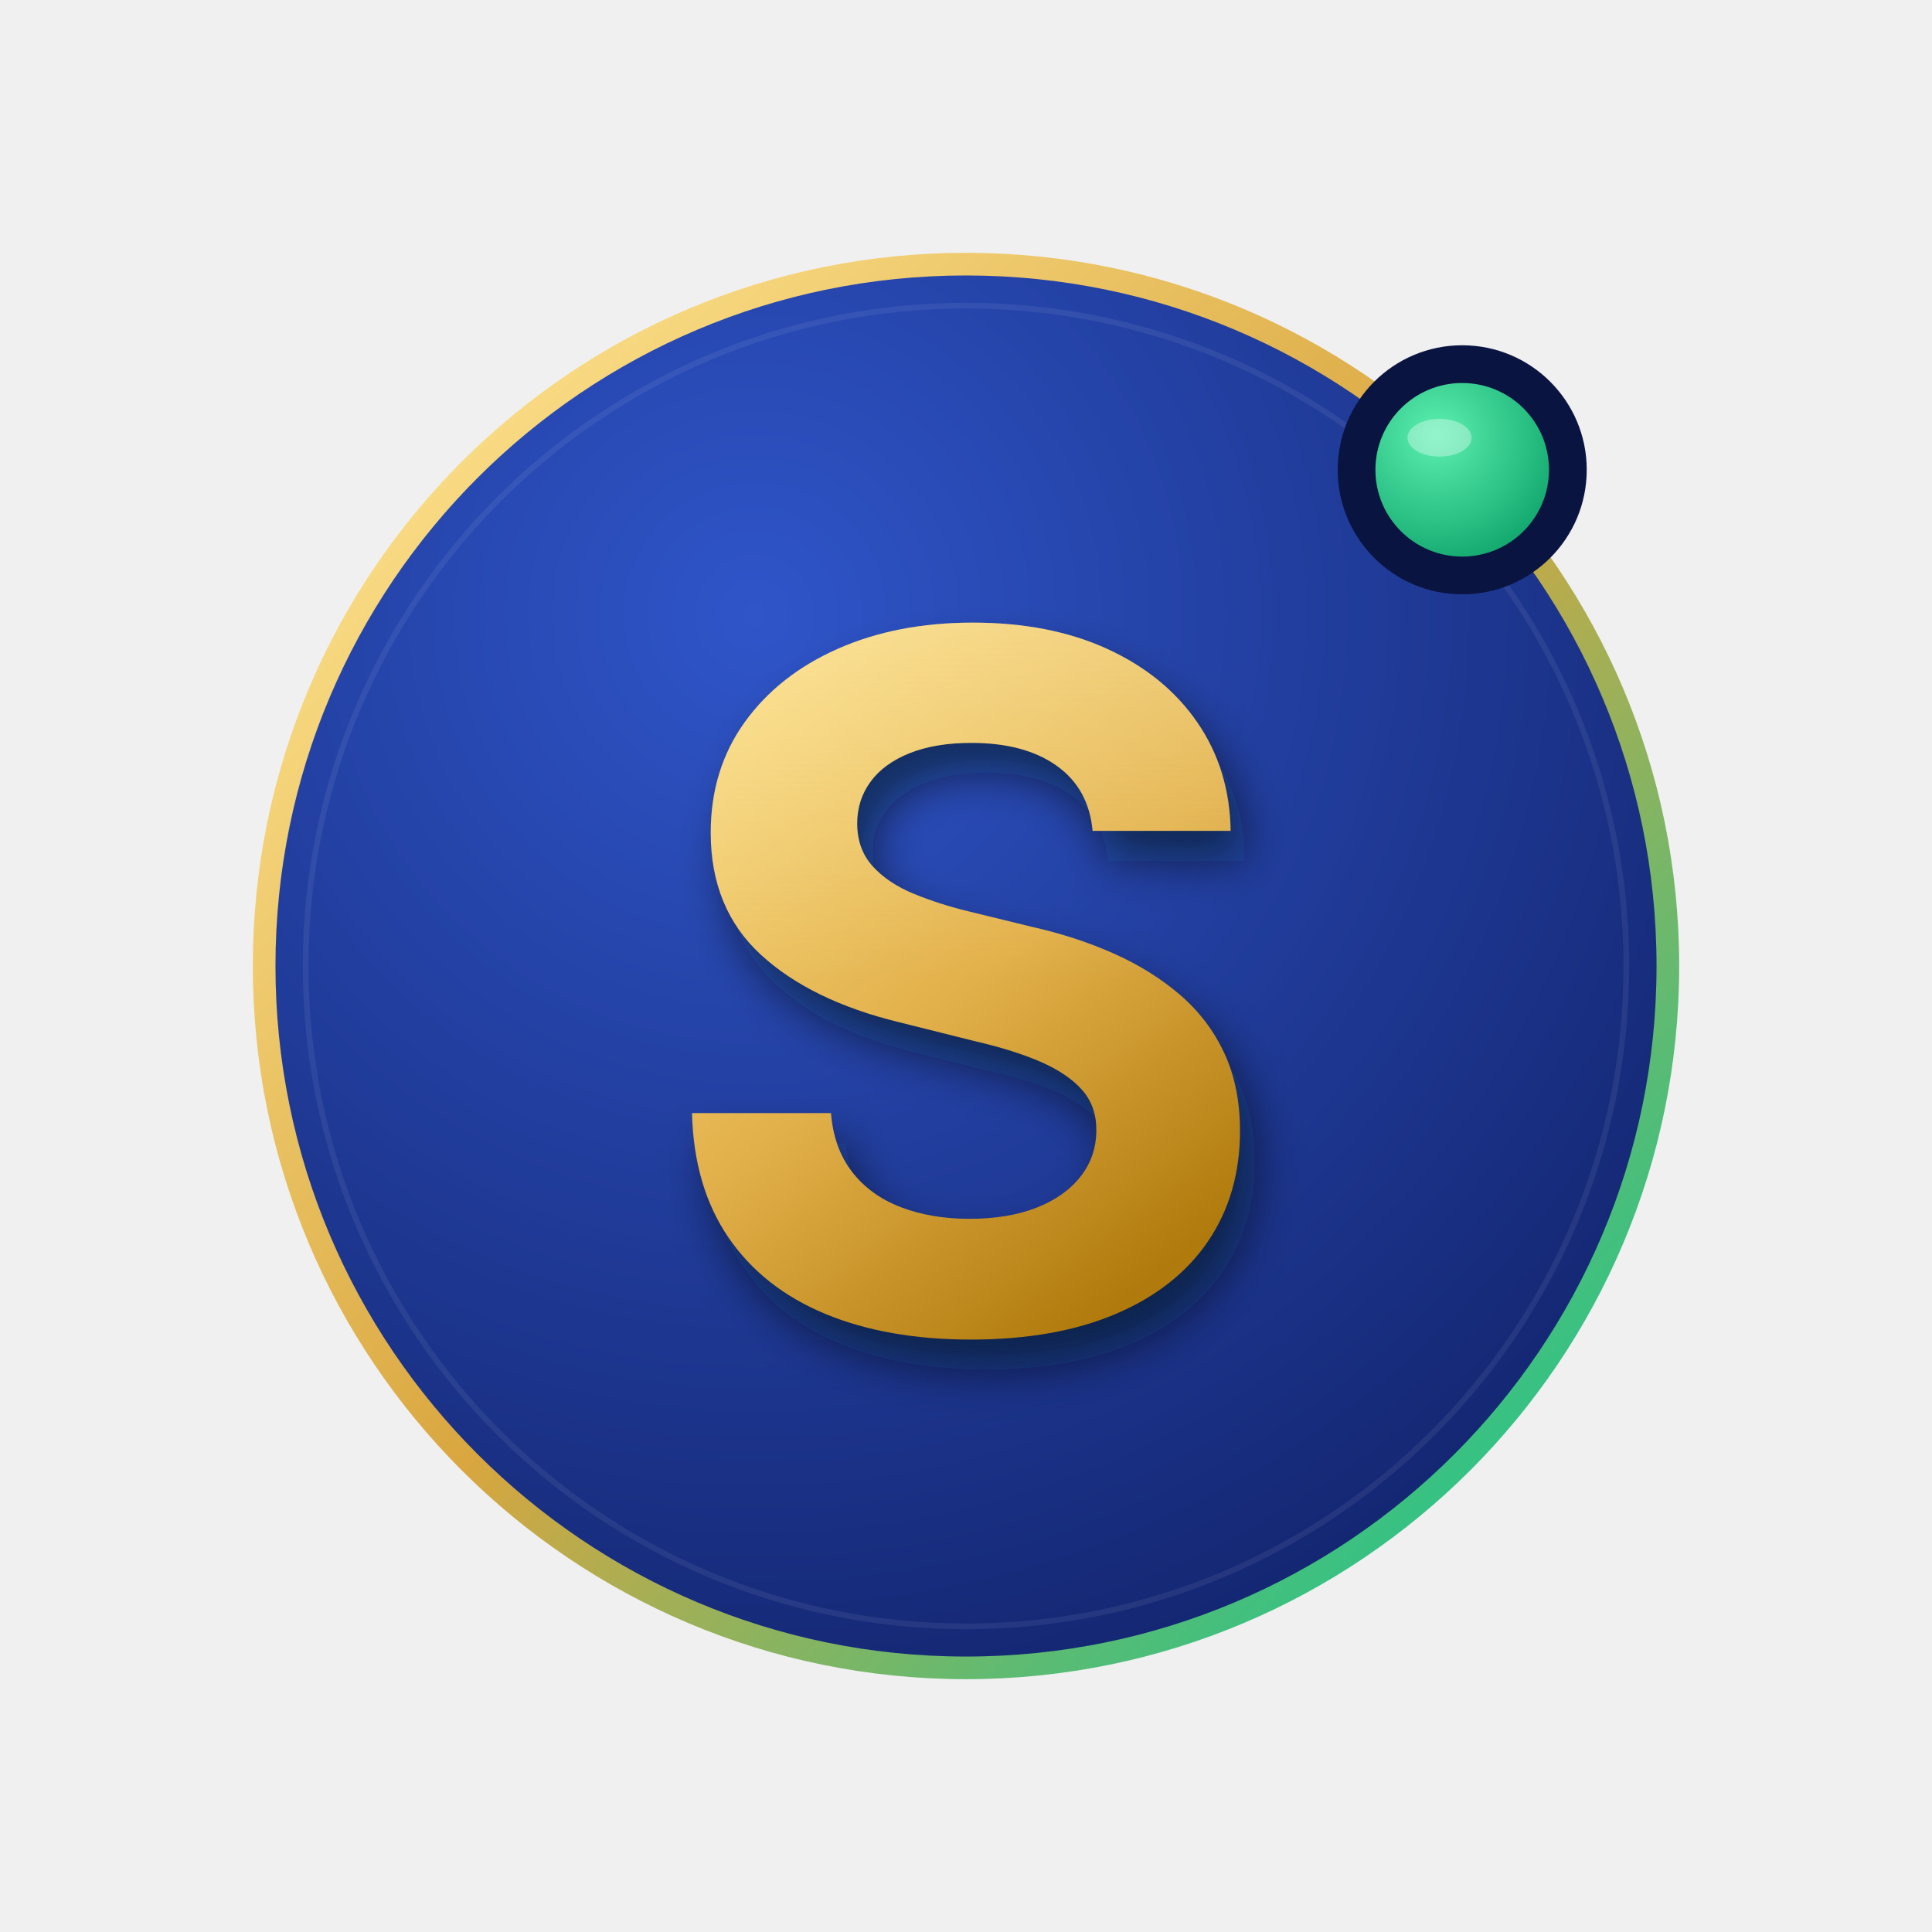
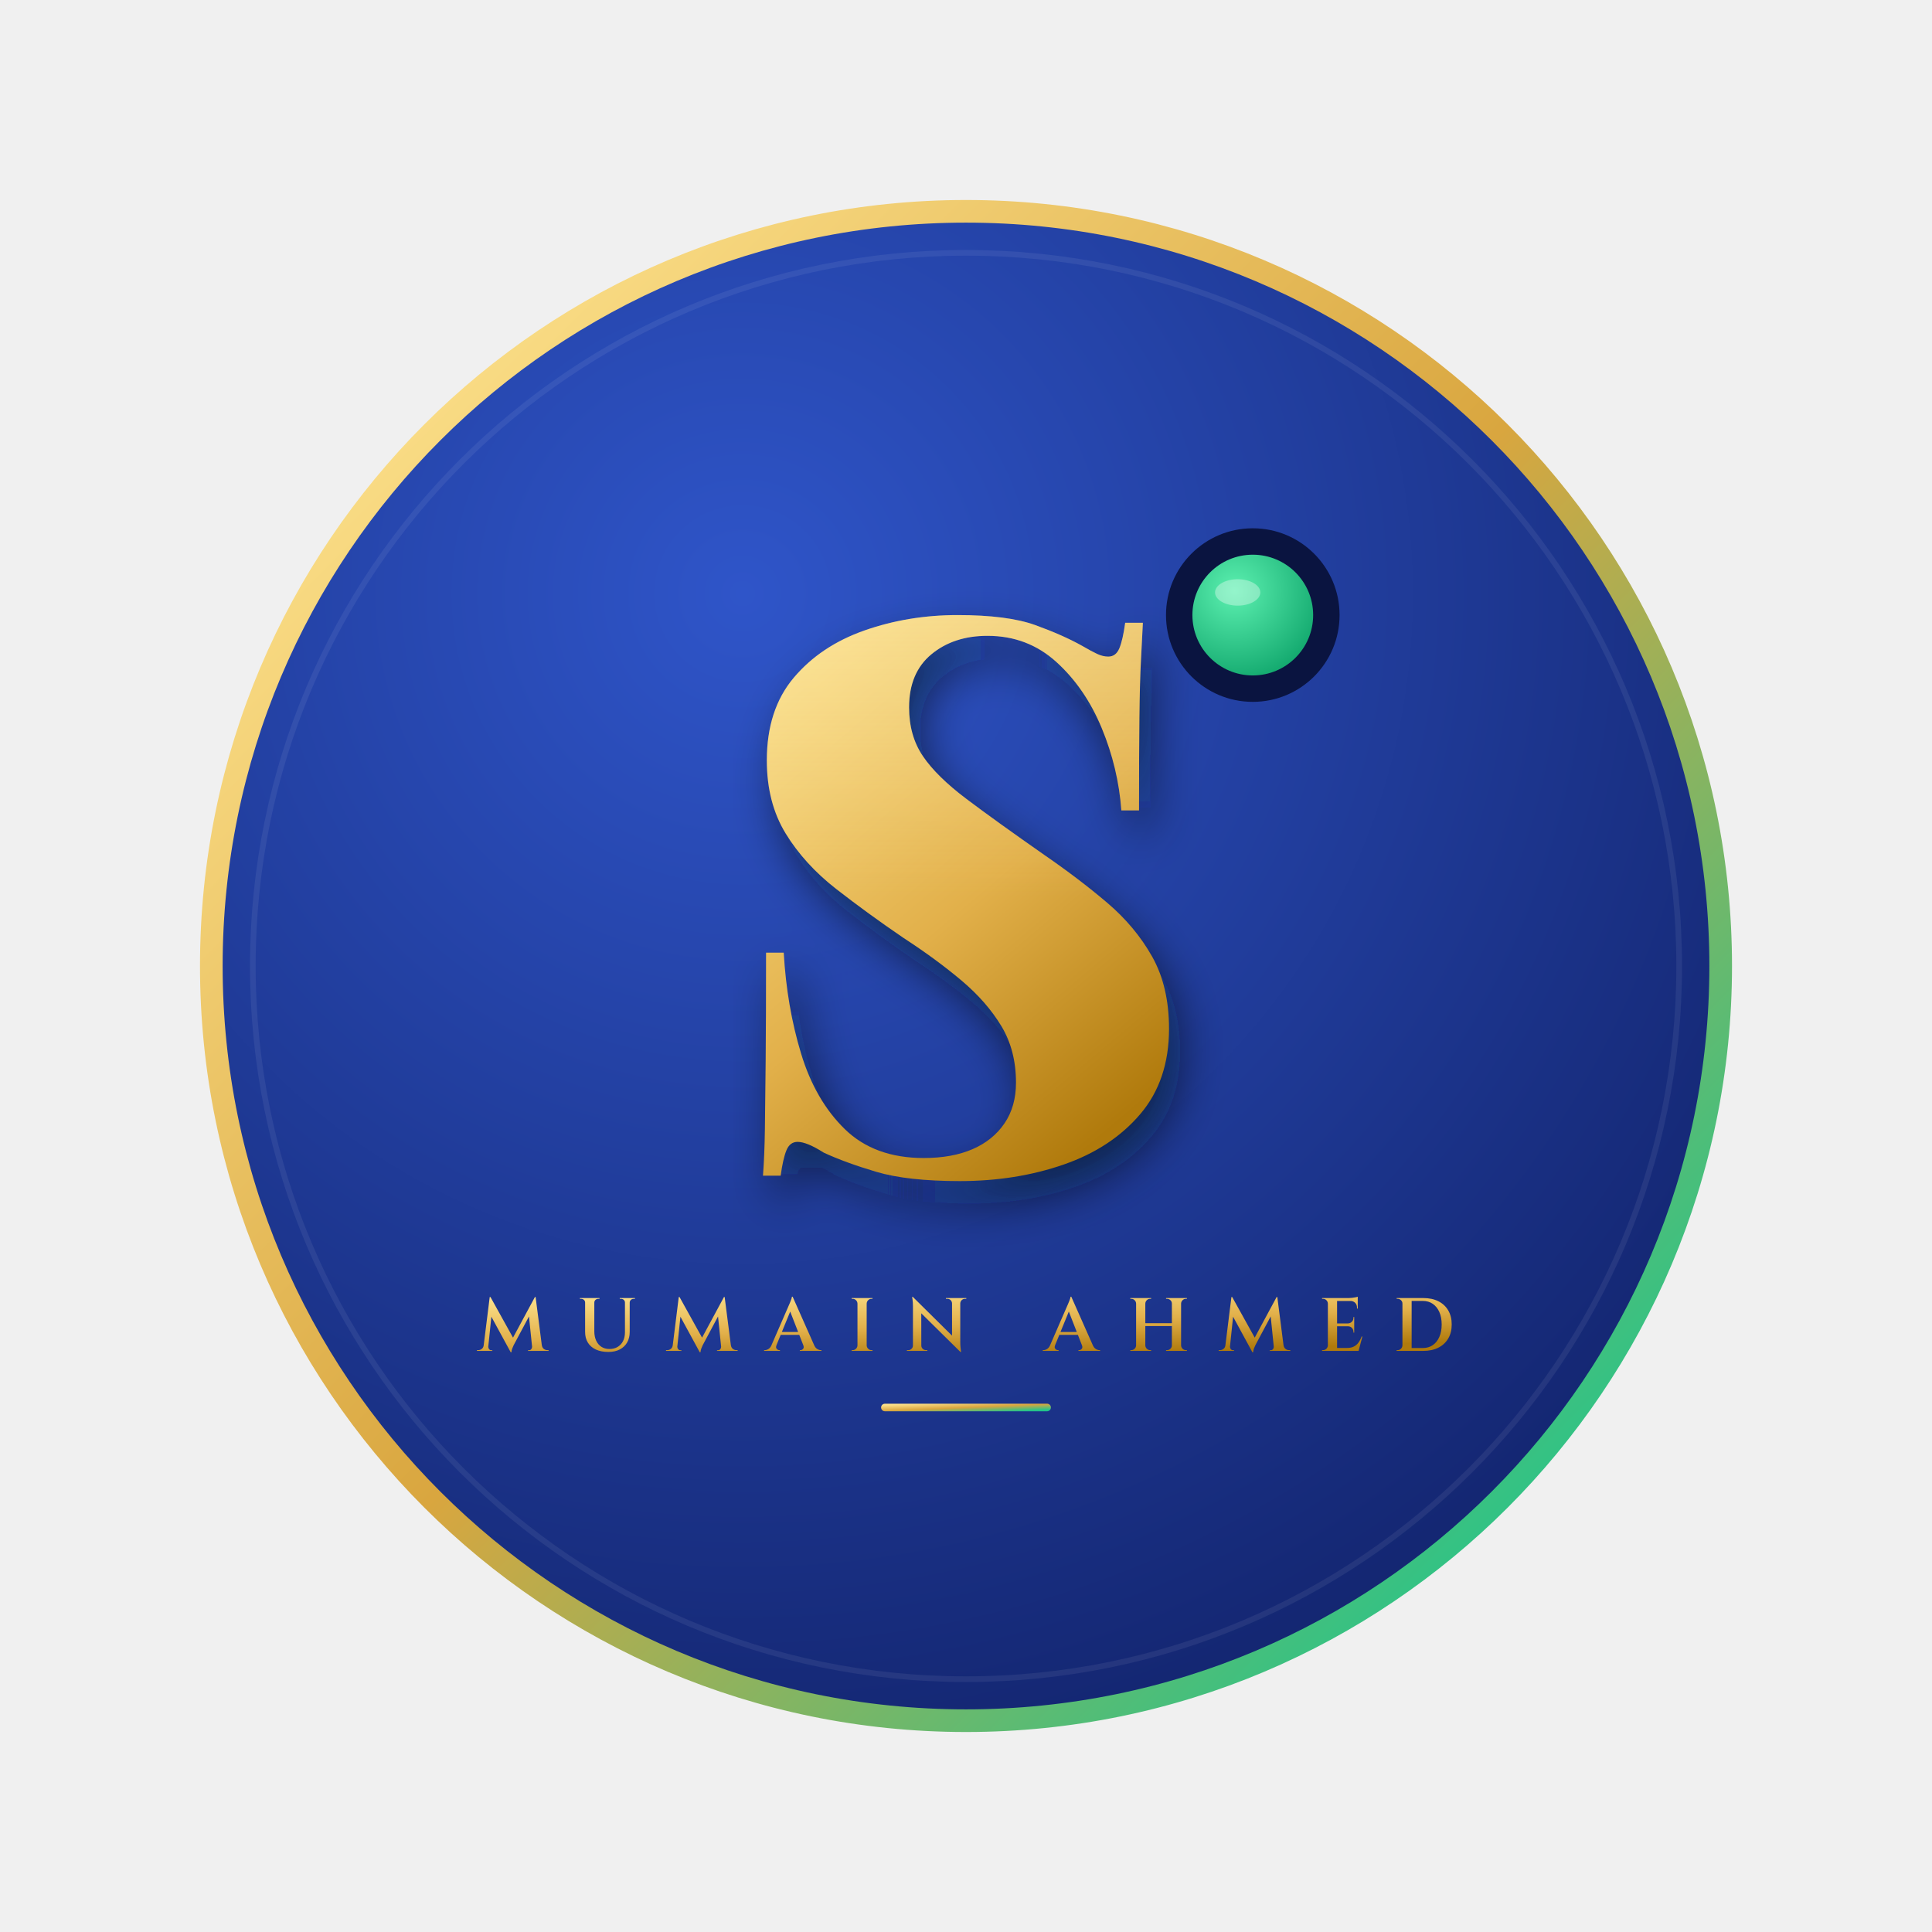
<svg xmlns="http://www.w3.org/2000/svg" viewBox="0 0 1024 1024" width="1024" height="1024">
  <defs>
    <linearGradient id="bg" x1="0" y1="0" x2="0.35" y2="1">
      <stop offset="0" stop-color="#2447B5" />
      <stop offset="1" stop-color="#0A1440" />
    </linearGradient>
    <radialGradient id="glow" cx="0.3" cy="0.2" r="0.7">
      <stop offset="0" stop-color="#8E9CDA" stop-opacity="0.26" />
      <stop offset="1" stop-color="#8E9CDA" stop-opacity="0" />
    </radialGradient>
    <radialGradient id="disc" cx="0.35" cy="0.25" r="0.9">
      <stop offset="0" stop-color="#2F55C9" />
      <stop offset="1" stop-color="#102066" />
    </radialGradient>
    <linearGradient id="gold" x1="0.1" y1="0" x2="0.7" y2="1">
      <stop offset="0" stop-color="#FCE08A" />
      <stop offset="0.55" stop-color="#E2B04A" />
      <stop offset="1" stop-color="#B07A0C" />
    </linearGradient>
    <linearGradient id="edge" x1="0" y1="0" x2="0" y2="1">
      <stop offset="0" stop-color="#FFF4C8" stop-opacity="0.9" />
      <stop offset="0.5" stop-color="#FFF4C8" stop-opacity="0" />
    </linearGradient>
    <radialGradient id="red" cx="0.35" cy="0.3" r="0.8">
      <stop offset="0" stop-color="#5CF0B0" />
      <stop offset="1" stop-color="#0FA56B" />
    </radialGradient>
    <linearGradient id="ring" x1="0.1" y1="0.1" x2="0.9" y2="0.9">
      <stop offset="0" stop-color="#FCE08A" />
      <stop offset="0.5" stop-color="#D9A63F" />
      <stop offset="1" stop-color="#22C58B" />
    </linearGradient>
    <filter id="soft" x="-10%" y="-10%" width="130%" height="130%">
      <feGaussianBlur stdDeviation="12" />
    </filter>
  </defs>
-   <circle cx="512" cy="512" r="372" fill="url(#disc)" />
-   <circle cx="512" cy="512" r="350" fill="none" stroke="#FFFFFF" stroke-opacity="0.07" stroke-width="3" />
-   <circle cx="512" cy="512" r="372" fill="none" stroke="url(#ring)" stroke-width="12" />
-   <path d="M514.604 710.0Q470.205 710.0 437.339 696.358Q404.474 682.715 386.119 655.927Q367.764 629.138 366.772 589.948H440.44Q441.928 608.551 451.602 621.077Q461.275 633.603 477.398 639.804Q493.521 646.005 513.86 646.005Q534.2 646.005 549.206 640.176Q564.213 634.347 572.646 623.681Q581.08 613.016 581.08 598.877Q581.08 586.227 573.514 577.67Q565.949 569.112 551.811 562.911Q537.672 556.71 517.333 551.997L476.654 541.828Q429.774 530.418 403.234 505.986Q376.693 481.554 376.693 441.371Q376.693 407.885 394.676 382.833Q412.659 357.781 444.037 343.89Q475.414 330 515.597 330Q556.523 330 587.033 344.014Q617.542 358.029 634.657 382.957Q651.772 407.885 652.268 440.379H579.095Q577.111 418.055 560.12 405.901Q543.129 393.747 514.852 393.747Q495.753 393.747 482.111 399.204Q468.469 404.661 461.399 414.334Q454.33 424.008 454.33 436.41Q454.33 450.052 462.516 459.106Q470.701 468.159 484.343 473.74Q497.986 479.321 513.364 483.042L546.85 491.227Q570.166 496.436 590.257 505.366Q610.349 514.295 625.479 527.317Q640.61 540.339 648.919 558.198Q657.228 576.057 657.228 599.373Q657.228 632.859 640.362 657.787Q623.495 682.715 591.497 696.358Q559.5 710.0 514.604 710.0Z" fill="#050819" fill-opacity="0.55" transform="translate(8 16)" filter="url(#soft)" />
-   <path d="M514.604 710.0Q470.205 710.0 437.339 696.358Q404.474 682.715 386.119 655.927Q367.764 629.138 366.772 589.948H440.44Q441.928 608.551 451.602 621.077Q461.275 633.603 477.398 639.804Q493.521 646.005 513.86 646.005Q534.2 646.005 549.206 640.176Q564.213 634.347 572.646 623.681Q581.08 613.016 581.08 598.877Q581.08 586.227 573.514 577.67Q565.949 569.112 551.811 562.911Q537.672 556.71 517.333 551.997L476.654 541.828Q429.774 530.418 403.234 505.986Q376.693 481.554 376.693 441.371Q376.693 407.885 394.676 382.833Q412.659 357.781 444.037 343.89Q475.414 330 515.597 330Q556.523 330 587.033 344.014Q617.542 358.029 634.657 382.957Q651.772 407.885 652.268 440.379H579.095Q577.111 418.055 560.12 405.901Q543.129 393.747 514.852 393.747Q495.753 393.747 482.111 399.204Q468.469 404.661 461.399 414.334Q454.33 424.008 454.33 436.41Q454.33 450.052 462.516 459.106Q470.701 468.159 484.343 473.74Q497.986 479.321 513.364 483.042L546.85 491.227Q570.166 496.436 590.257 505.366Q610.349 514.295 625.479 527.317Q640.61 540.339 648.919 558.198Q657.228 576.057 657.228 599.373Q657.228 632.859 640.362 657.787Q623.495 682.715 591.497 696.358Q559.5 710.0 514.604 710.0Z" fill="url(#gold)" />
-   <path d="M514.604 710.0Q470.205 710.0 437.339 696.358Q404.474 682.715 386.119 655.927Q367.764 629.138 366.772 589.948H440.44Q441.928 608.551 451.602 621.077Q461.275 633.603 477.398 639.804Q493.521 646.005 513.86 646.005Q534.2 646.005 549.206 640.176Q564.213 634.347 572.646 623.681Q581.08 613.016 581.08 598.877Q581.08 586.227 573.514 577.67Q565.949 569.112 551.811 562.911Q537.672 556.71 517.333 551.997L476.654 541.828Q429.774 530.418 403.234 505.986Q376.693 481.554 376.693 441.371Q376.693 407.885 394.676 382.833Q412.659 357.781 444.037 343.89Q475.414 330 515.597 330Q556.523 330 587.033 344.014Q617.542 358.029 634.657 382.957Q651.772 407.885 652.268 440.379H579.095Q577.111 418.055 560.12 405.901Q543.129 393.747 514.852 393.747Q495.753 393.747 482.111 399.204Q468.469 404.661 461.399 414.334Q454.33 424.008 454.33 436.41Q454.33 450.052 462.516 459.106Q470.701 468.159 484.343 473.74Q497.986 479.321 513.364 483.042L546.85 491.227Q570.166 496.436 590.257 505.366Q610.349 514.295 625.479 527.317Q640.61 540.339 648.919 558.198Q657.228 576.057 657.228 599.373Q657.228 632.859 640.362 657.787Q623.495 682.715 591.497 696.358Q559.5 710.0 514.604 710.0Z" fill="url(#edge)" fill-opacity="0.28" />
-   <circle cx="775" cy="249" r="66" fill="#0A1440" />
-   <circle cx="775" cy="249" r="46" fill="url(#red)" />
-   <ellipse cx="763" cy="232" rx="17" ry="10" fill="#FFFFFF" fill-opacity="0.34" />
+   <circle cx="512" cy="512" r="400" fill="url(#disc)" />
+   <circle cx="512" cy="512" r="378" fill="none" stroke="#FFFFFF" stroke-opacity="0.07" stroke-width="3" />
+   <circle cx="512" cy="512" r="400" fill="none" stroke="url(#ring)" stroke-width="12" />
+   <path d="M507.516 326Q534.011 326 548.685 331.299Q563.359 336.598 573.549 342.304Q578.44 345.158 581.497 346.584Q584.554 348.011 587.408 348.011Q591.484 348.011 593.318 343.527Q595.152 339.043 596.375 330.076H605.75Q605.342 338.636 604.731 350.049Q604.12 361.462 603.916 380.212Q603.712 398.962 603.712 429.533H594.337Q592.707 407.114 583.943 385.918Q575.179 364.723 559.894 350.864Q544.609 337.005 523.413 337.005Q505.478 337.005 493.658 346.788Q481.837 356.571 481.837 374.913Q481.837 389.995 489.174 400.796Q496.511 411.598 512.204 423.418Q527.897 435.239 553.576 453.174Q571.918 465.81 586.796 478.446Q601.674 491.082 610.641 506.978Q619.609 522.875 619.609 545.293Q619.609 572.603 604.323 590.538Q589.038 608.473 563.766 617.236Q538.495 626 508.739 626Q481.022 626 464.514 621.109Q448.005 616.217 436.592 610.918Q427.625 605.212 422.734 605.212Q418.658 605.212 416.823 609.696Q414.989 614.179 413.766 623.147H404.391Q405.207 612.549 405.41 598.486Q405.614 584.424 405.818 562.005Q406.022 539.587 406.022 504.94H415.397Q417.027 533.473 424.568 558.337Q432.109 583.201 447.802 598.486Q463.495 613.772 489.582 613.772Q504.663 613.772 515.465 609.084Q526.266 604.397 532.38 595.429Q538.495 586.462 538.495 573.826Q538.495 556.707 530.75 543.867Q523.005 531.027 509.758 519.818Q496.511 508.609 478.984 497.196Q459.826 484.152 443.114 471.109Q426.402 458.065 416.416 441.761Q406.429 425.457 406.429 403.038Q406.429 376.136 420.696 359.22Q434.962 342.304 458.196 334.152Q481.429 326 507.516 326Z" fill="#050819" fill-opacity="0.55" transform="translate(6 12)" filter="url(#soft)" />
+   <path d="M507.516 326Q534.011 326 548.685 331.299Q563.359 336.598 573.549 342.304Q578.44 345.158 581.497 346.584Q584.554 348.011 587.408 348.011Q591.484 348.011 593.318 343.527Q595.152 339.043 596.375 330.076H605.75Q605.342 338.636 604.731 350.049Q604.12 361.462 603.916 380.212Q603.712 398.962 603.712 429.533H594.337Q592.707 407.114 583.943 385.918Q575.179 364.723 559.894 350.864Q544.609 337.005 523.413 337.005Q505.478 337.005 493.658 346.788Q481.837 356.571 481.837 374.913Q481.837 389.995 489.174 400.796Q496.511 411.598 512.204 423.418Q527.897 435.239 553.576 453.174Q571.918 465.81 586.796 478.446Q601.674 491.082 610.641 506.978Q619.609 522.875 619.609 545.293Q619.609 572.603 604.323 590.538Q589.038 608.473 563.766 617.236Q538.495 626 508.739 626Q481.022 626 464.514 621.109Q448.005 616.217 436.592 610.918Q427.625 605.212 422.734 605.212Q418.658 605.212 416.823 609.696Q414.989 614.179 413.766 623.147H404.391Q405.207 612.549 405.41 598.486Q405.614 584.424 405.818 562.005Q406.022 539.587 406.022 504.94H415.397Q417.027 533.473 424.568 558.337Q432.109 583.201 447.802 598.486Q463.495 613.772 489.582 613.772Q504.663 613.772 515.465 609.084Q526.266 604.397 532.38 595.429Q538.495 586.462 538.495 573.826Q538.495 556.707 530.75 543.867Q523.005 531.027 509.758 519.818Q496.511 508.609 478.984 497.196Q459.826 484.152 443.114 471.109Q426.402 458.065 416.416 441.761Q406.429 425.457 406.429 403.038Q406.429 376.136 420.696 359.22Q434.962 342.304 458.196 334.152Q481.429 326 507.516 326Z" fill="url(#gold)" />
+   <path d="M507.516 326Q534.011 326 548.685 331.299Q563.359 336.598 573.549 342.304Q578.44 345.158 581.497 346.584Q584.554 348.011 587.408 348.011Q591.484 348.011 593.318 343.527Q595.152 339.043 596.375 330.076H605.75Q605.342 338.636 604.731 350.049Q604.12 361.462 603.916 380.212Q603.712 398.962 603.712 429.533H594.337Q592.707 407.114 583.943 385.918Q575.179 364.723 559.894 350.864Q544.609 337.005 523.413 337.005Q505.478 337.005 493.658 346.788Q481.837 356.571 481.837 374.913Q481.837 389.995 489.174 400.796Q496.511 411.598 512.204 423.418Q527.897 435.239 553.576 453.174Q571.918 465.81 586.796 478.446Q601.674 491.082 610.641 506.978Q619.609 522.875 619.609 545.293Q619.609 572.603 604.323 590.538Q589.038 608.473 563.766 617.236Q538.495 626 508.739 626Q481.022 626 464.514 621.109Q448.005 616.217 436.592 610.918Q427.625 605.212 422.734 605.212Q418.658 605.212 416.823 609.696Q414.989 614.179 413.766 623.147H404.391Q405.207 612.549 405.41 598.486Q405.614 584.424 405.818 562.005Q406.022 539.587 406.022 504.94H415.397Q417.027 533.473 424.568 558.337Q432.109 583.201 447.802 598.486Q463.495 613.772 489.582 613.772Q504.663 613.772 515.465 609.084Q526.266 604.397 532.38 595.429Q538.495 586.462 538.495 573.826Q538.495 556.707 530.75 543.867Q523.005 531.027 509.758 519.818Q496.511 508.609 478.984 497.196Q459.826 484.152 443.114 471.109Q426.402 458.065 416.416 441.761Q406.429 425.457 406.429 403.038Q406.429 376.136 420.696 359.22Q434.962 342.304 458.196 334.152Q481.429 326 507.516 326Z" fill="url(#edge)" fill-opacity="0.28" />
+   <circle cx="664" cy="326" r="46" fill="#0A1440" />
+   <circle cx="664" cy="326" r="32" fill="url(#red)" />
+   <ellipse cx="656" cy="314" rx="12" ry="7" fill="#FFFFFF" fill-opacity="0.34" />
+   <path d="M283.52 687.44 283.84 691.24 272.56 712.4Q272.56 712.4 272.2 713.1Q271.84 713.8 271.48 714.8Q271.12 715.8 271.08 716.72H270.68L269.44 713.56ZM257.24 713.08V716.0H252.8V715.6Q252.84 715.6 253.14 715.6Q253.44 715.6 253.44 715.6Q254.52 715.6 255.36 714.94Q256.2 714.28 256.36 713.08ZM258.8 713.72Q258.8 713.76 258.8 713.8Q258.8 713.84 258.8 713.92Q258.8 714.56 259.26 715.1Q259.72 715.64 260.36 715.64H260.96V716.0H258.52V713.72ZM259.56 687.44H259.96L261.16 690.92L258.56 716.0H256ZM259.96 687.44 272.52 710.08 270.68 716.72 259.0 695.24ZM283.88 687.44 287.56 716.0H282.24L280.16 695.68L283.52 687.44ZM286.32 713.08H287.2Q287.4 714.28 288.22 714.94Q289.04 715.6 290.12 715.6Q290.12 715.6 290.42 715.6Q290.72 715.6 290.76 715.6V716.0H286.32ZM282.0 713.72H282.28V716.0H279.84V715.64H280.44Q281.12 715.64 281.56 715.1Q282.0 714.56 282.0 713.92Q282.0 713.84 282.0 713.8Q282.0 713.76 282.0 713.72Z M315 688.0V705.6Q315 708.44 315.98 710.56Q316.96 712.68 318.76 713.84Q320.56 715.0 322.96 715.0Q325.52 715.0 327.36 713.9Q329.2 712.8 330.22 710.82Q331.24 708.84 331.24 706.12V688.0H333.76V705.96Q333.76 709.16 332.4 711.54Q331.04 713.92 328.5 715.24Q325.96 716.56 322.48 716.56Q318.56 716.56 315.78 715.26Q313 713.96 311.56 711.58Q310.12 709.2 310.12 706.0V688.0ZM310.24 688.0V690.4H310.12Q310.12 689.52 309.5 688.96Q308.88 688.4 308 688.4Q308 688.4 307.68 688.4Q307.36 688.4 307.36 688.4V688.0ZM317.76 688.0V688.4Q317.76 688.4 317.44 688.4Q317.12 688.4 317.12 688.4Q316.24 688.4 315.62 688.96Q315 689.52 315 690.4H314.92V688.0ZM331.36 688.0V690.4H331.24Q331.24 689.52 330.62 688.96Q330 688.4 329.12 688.4Q329.12 688.4 328.8 688.4Q328.48 688.4 328.48 688.4V688.0ZM336.52 688.0V688.4Q336.52 688.4 336.2 688.4Q335.88 688.4 335.88 688.4Q335 688.4 334.38 688.96Q333.76 689.52 333.76 690.4H333.68V688.0Z M383.72 687.44 384.04 691.24 372.76 712.4Q372.76 712.4 372.4 713.1Q372.04 713.8 371.68 714.8Q371.32 715.8 371.28 716.72H370.88L369.64 713.56ZM357.44 713.08V716.0H353V715.6Q353.04 715.6 353.34 715.6Q353.64 715.6 353.64 715.6Q354.72 715.6 355.56 714.94Q356.4 714.28 356.56 713.08ZM359 713.72Q359 713.76 359 713.8Q359 713.84 359 713.92Q359 714.56 359.46 715.1Q359.92 715.64 360.56 715.64H361.16V716.0H358.72V713.72ZM359.76 687.44H360.16L361.36 690.92L358.76 716.0H356.2ZM360.16 687.44 372.72 710.08 370.88 716.72 359.2 695.24ZM384.08 687.44 387.76 716.0H382.44L380.36 695.68L383.72 687.44ZM386.52 713.08H387.4Q387.6 714.28 388.42 714.94Q389.24 715.6 390.32 715.6Q390.32 715.6 390.62 715.6Q390.92 715.6 390.96 715.6V716.0H386.52ZM382.2 713.72H382.48V716.0H380.04V715.64H380.64Q381.32 715.64 381.76 715.1Q382.2 714.56 382.2 713.92Q382.2 713.84 382.2 713.8Q382.2 713.76 382.2 713.72Z M420.12 687.28 432.76 715.76H426.84L418.24 693.68ZM411.52 713.08Q411.2 713.88 411.4 714.44Q411.6 715.0 412.08 715.3Q412.56 715.6 413.04 715.6H413.4V716.0H405.0V715.6Q405.0 715.6 405.18 715.6Q405.36 715.6 405.36 715.6Q406.28 715.6 407.26 715.02Q408.24 714.44 408.88 713.08ZM420.12 687.28 420.32 691.48 410.36 715.88H407.64L417.96 692.16Q418.04 692.0 418.3 691.38Q418.56 690.76 418.9 689.96Q419.24 689.16 419.48 688.42Q419.72 687.68 419.76 687.28ZM424.8 706.0V707.52H412.76V706.0ZM425.8 713.08H431.56Q432.2 714.44 433.18 715.02Q434.16 715.6 435.08 715.6Q435.08 715.6 435.24 715.6Q435.4 715.6 435.4 715.6V716.0H423.92V715.6H424.28Q425.04 715.6 425.64 714.94Q426.24 714.28 425.8 713.08Z M459.36 688.0V716.0H454.48V688.0ZM454.6 713.08V716.0H451.4V715.6Q451.4 715.6 451.66 715.6Q451.92 715.6 451.92 715.6Q452.96 715.6 453.7 714.86Q454.44 714.12 454.48 713.08ZM454.6 690.92H454.48Q454.44 689.88 453.7 689.14Q452.96 688.4 451.92 688.4Q451.92 688.4 451.66 688.4Q451.4 688.4 451.4 688.4V688.0H454.6ZM459.24 713.08H459.36Q459.4 714.12 460.14 714.86Q460.88 715.6 461.92 715.6Q461.92 715.6 462.16 715.6Q462.4 715.6 462.44 715.6V716.0H459.24ZM459.24 690.92V688.0H462.44V688.4Q462.4 688.4 462.16 688.4Q461.92 688.4 461.92 688.4Q460.88 688.4 460.14 689.14Q459.4 689.88 459.36 690.92Z M483.84 687.4 508.6 711.88 509.04 716.56 484.28 692.12ZM484 713.16V716.0H480.68V715.6Q480.68 715.6 481.04 715.6Q481.4 715.6 481.44 715.6Q482.44 715.6 483.16 714.88Q483.88 714.16 483.88 713.16ZM488.32 713.16Q488.32 714.16 489.04 714.88Q489.76 715.6 490.76 715.6Q490.8 715.6 491.16 715.6Q491.52 715.6 491.52 715.6V716.0H488.2V713.16ZM483.84 687.4 488.28 692.24 488.32 716.0H483.88V692.4Q483.88 690.24 483.66 688.82Q483.44 687.4 483.44 687.4ZM508.96 688.0V711.44Q508.96 712.88 509.08 714.04Q509.2 715.2 509.3 715.88Q509.4 716.56 509.4 716.56H509.04L504.6 711.56V688.0ZM512.16 688.0V688.4Q512.16 688.4 511.8 688.4Q511.44 688.4 511.44 688.4Q510.44 688.4 509.72 689.1Q509.0 689.8 508.96 690.84H508.84V688.0ZM501.36 688.0H504.68V690.84H504.6Q504.56 689.8 503.86 689.1Q503.16 688.4 502.12 688.4Q502.12 688.4 501.76 688.4Q501.4 688.4 501.36 688.4Z  M567.8 687.28 580.44 715.76H574.52L565.92 693.68ZM559.2 713.08Q558.88 713.88 559.08 714.44Q559.28 715.0 559.76 715.3Q560.24 715.6 560.72 715.6H561.08V716.0H552.68V715.6Q552.68 715.6 552.86 715.6Q553.04 715.6 553.04 715.6Q553.96 715.6 554.94 715.02Q555.92 714.44 556.56 713.08ZM567.8 687.28 568 691.48 558.04 715.88H555.32L565.64 692.16Q565.72 692.0 565.98 691.38Q566.24 690.76 566.58 689.96Q566.92 689.16 567.16 688.42Q567.4 687.68 567.44 687.28ZM572.48 706.0V707.52H560.44V706.0ZM573.48 713.08H579.24Q579.88 714.44 580.86 715.02Q581.84 715.6 582.76 715.6Q582.76 715.6 582.92 715.6Q583.08 715.6 583.08 715.6V716.0H571.6V715.6H571.96Q572.72 715.6 573.32 714.94Q573.92 714.28 573.48 713.08Z M626 688.0V716.0H621.12V688.0ZM607.04 688.0V716.0H602.16V688.0ZM621.48 701.32V702.84H606.64V701.32ZM602.28 713.08V716.0H599.08V715.6Q599.08 715.6 599.34 715.6Q599.6 715.6 599.6 715.6Q600.64 715.6 601.38 714.86Q602.12 714.12 602.16 713.08ZM602.28 690.92H602.16Q602.12 689.88 601.38 689.14Q600.64 688.4 599.6 688.4Q599.6 688.4 599.34 688.4Q599.08 688.4 599.08 688.4V688.0H602.28ZM606.92 713.08H607.04Q607.08 714.12 607.82 714.86Q608.56 715.6 609.6 715.6Q609.6 715.6 609.84 715.6Q610.08 715.6 610.12 715.6V716.0H606.92ZM606.92 690.92V688.0H610.12V688.4Q610.08 688.4 609.84 688.4Q609.6 688.4 609.6 688.4Q608.56 688.4 607.82 689.14Q607.08 689.88 607.04 690.92ZM621.24 713.08V716.0H618.04V715.6Q618.08 715.6 618.32 715.6Q618.56 715.6 618.56 715.6Q619.6 715.6 620.36 714.86Q621.12 714.12 621.12 713.08ZM621.24 690.92H621.12Q621.12 689.88 620.36 689.14Q619.6 688.4 618.56 688.4Q618.56 688.4 618.32 688.4Q618.08 688.4 618.04 688.4V688.0H621.24ZM625.88 713.08H626Q626.04 714.12 626.78 714.86Q627.52 715.6 628.56 715.6Q628.56 715.6 628.82 715.6Q629.08 715.6 629.08 715.6V716.0H625.88ZM625.88 690.92V688.0H629.08V688.4Q629.08 688.4 628.82 688.4Q628.56 688.4 628.56 688.4Q627.52 688.4 626.78 689.14Q626.04 689.88 626 690.92Z M676.64 687.44 676.96 691.24 665.68 712.4Q665.68 712.4 665.32 713.1Q664.96 713.8 664.6 714.8Q664.24 715.8 664.2 716.72H663.8L662.56 713.56ZM650.36 713.08V716.0H645.92V715.6Q645.96 715.6 646.26 715.6Q646.56 715.6 646.56 715.6Q647.64 715.6 648.48 714.94Q649.32 714.28 649.48 713.08ZM651.92 713.72Q651.92 713.76 651.92 713.8Q651.92 713.84 651.92 713.92Q651.92 714.56 652.38 715.1Q652.84 715.64 653.48 715.64H654.08V716.0H651.64V713.72ZM652.68 687.44H653.08L654.28 690.92L651.68 716.0H649.12ZM653.08 687.44 665.64 710.08 663.8 716.72 652.12 695.24ZM677.0 687.44 680.68 716.0H675.36L673.28 695.68L676.64 687.44ZM679.44 713.08H680.32Q680.52 714.28 681.34 714.94Q682.16 715.6 683.24 715.6Q683.24 715.6 683.54 715.6Q683.84 715.6 683.88 715.6V716.0H679.44ZM675.12 713.72H675.4V716.0H672.96V715.64H673.56Q674.24 715.64 674.68 715.1Q675.12 714.56 675.12 713.92Q675.12 713.84 675.12 713.8Q675.12 713.76 675.12 713.72Z M708.68 688.0V716.0H703.8V688.0ZM719.28 714.44 719.96 716.0H708.56V714.44ZM717.76 701.44V702.96H708.56V701.44ZM719.64 688.0V689.56H708.56V688.0ZM722.08 708.4 720.08 716.0H712.6L714.04 714.44Q716.08 714.44 717.56 713.7Q719.04 712.96 720.04 711.58Q721.04 710.2 721.68 708.4ZM717.76 702.88V706.32H717.36V705.88Q717.36 704.64 716.52 703.8Q715.68 702.96 714.44 702.96V702.88ZM717.76 698.08V701.52H714.44V701.44Q715.68 701.4 716.52 700.56Q717.36 699.72 717.36 698.48V698.08ZM719.64 689.44V693.6H719.24V693.04Q719.24 691.52 718.28 690.54Q717.32 689.56 715.72 689.52V689.44ZM719.64 687.28V688.44L714.76 688.0Q715.64 688.0 716.62 687.88Q717.6 687.76 718.44 687.6Q719.28 687.44 719.64 687.28ZM703.92 713.08V716.0H700.72V715.6Q700.72 715.6 700.98 715.6Q701.24 715.6 701.24 715.6Q702.28 715.6 703.02 714.86Q703.76 714.12 703.8 713.08ZM703.92 690.92H703.8Q703.76 689.88 703.02 689.14Q702.28 688.4 701.24 688.4Q701.24 688.4 700.98 688.4Q700.72 688.4 700.72 688.4V688.0H703.92Z M754.44 688.0Q759.0 688.0 762.38 689.7Q765.76 691.4 767.6 694.56Q769.44 697.72 769.44 702.0Q769.44 706.28 767.6 709.42Q765.76 712.56 762.38 714.28Q759.0 716.0 754.44 716.0H745.24L745.2 714.48Q745.96 714.48 747.1 714.48Q748.24 714.48 749.46 714.48Q750.68 714.48 751.74 714.48Q752.8 714.48 753.46 714.48Q754.12 714.48 754.12 714.48Q757.2 714.48 759.42 712.94Q761.64 711.4 762.88 708.6Q764.12 705.8 764.12 702.0Q764.12 698.2 762.88 695.4Q761.64 692.6 759.4 691.06Q757.16 689.52 754.12 689.52Q754.12 689.52 753.42 689.52Q752.72 689.52 751.62 689.52Q750.52 689.52 749.24 689.52Q747.96 689.52 746.78 689.52Q745.6 689.52 744.8 689.52V688.0ZM748.2 688.0V716.0H743.32V688.0ZM743.44 713.08V716.0H740.24V715.6Q740.24 715.6 740.5 715.6Q740.76 715.6 740.76 715.6Q741.8 715.6 742.54 714.86Q743.28 714.12 743.32 713.08ZM743.44 690.92H743.32Q743.32 689.88 742.56 689.14Q741.8 688.4 740.76 688.4Q740.76 688.4 740.52 688.4Q740.28 688.4 740.28 688.4L740.24 688.0H743.44Z" fill="url(#gold)" />
+   <rect x="467" y="744" width="90" height="4" rx="2" fill="url(#ring)" />
</svg>
